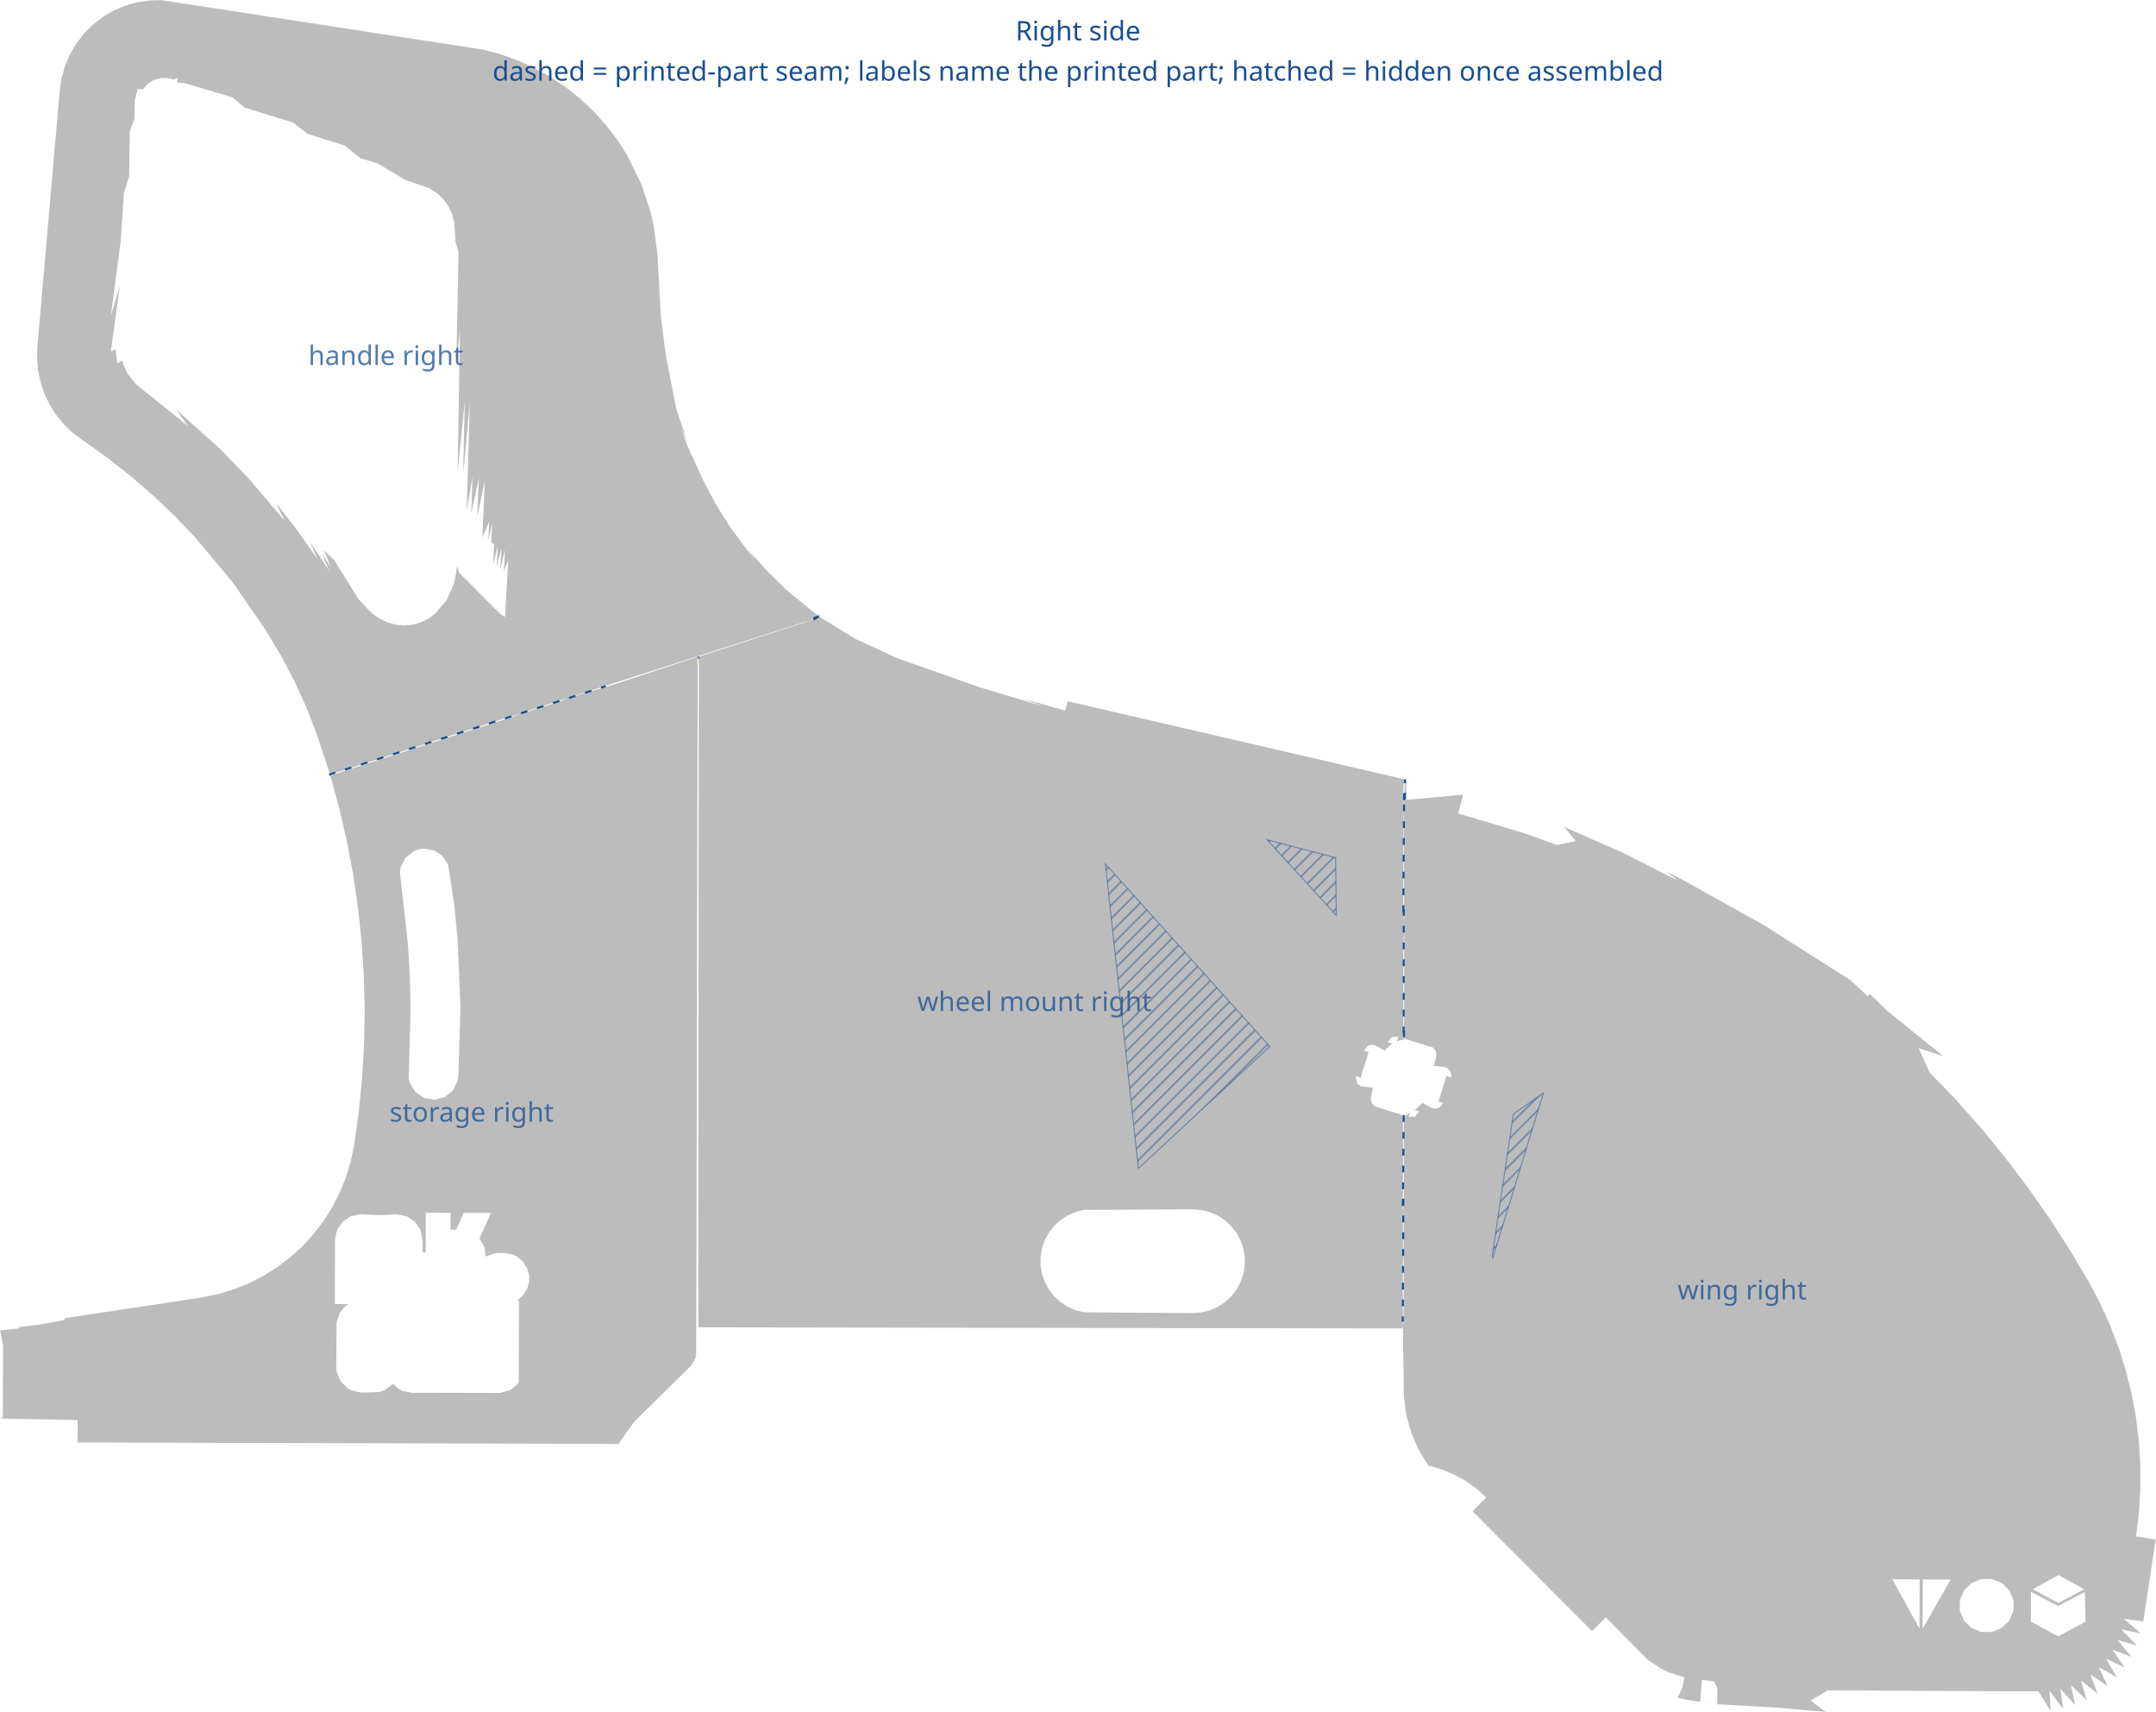
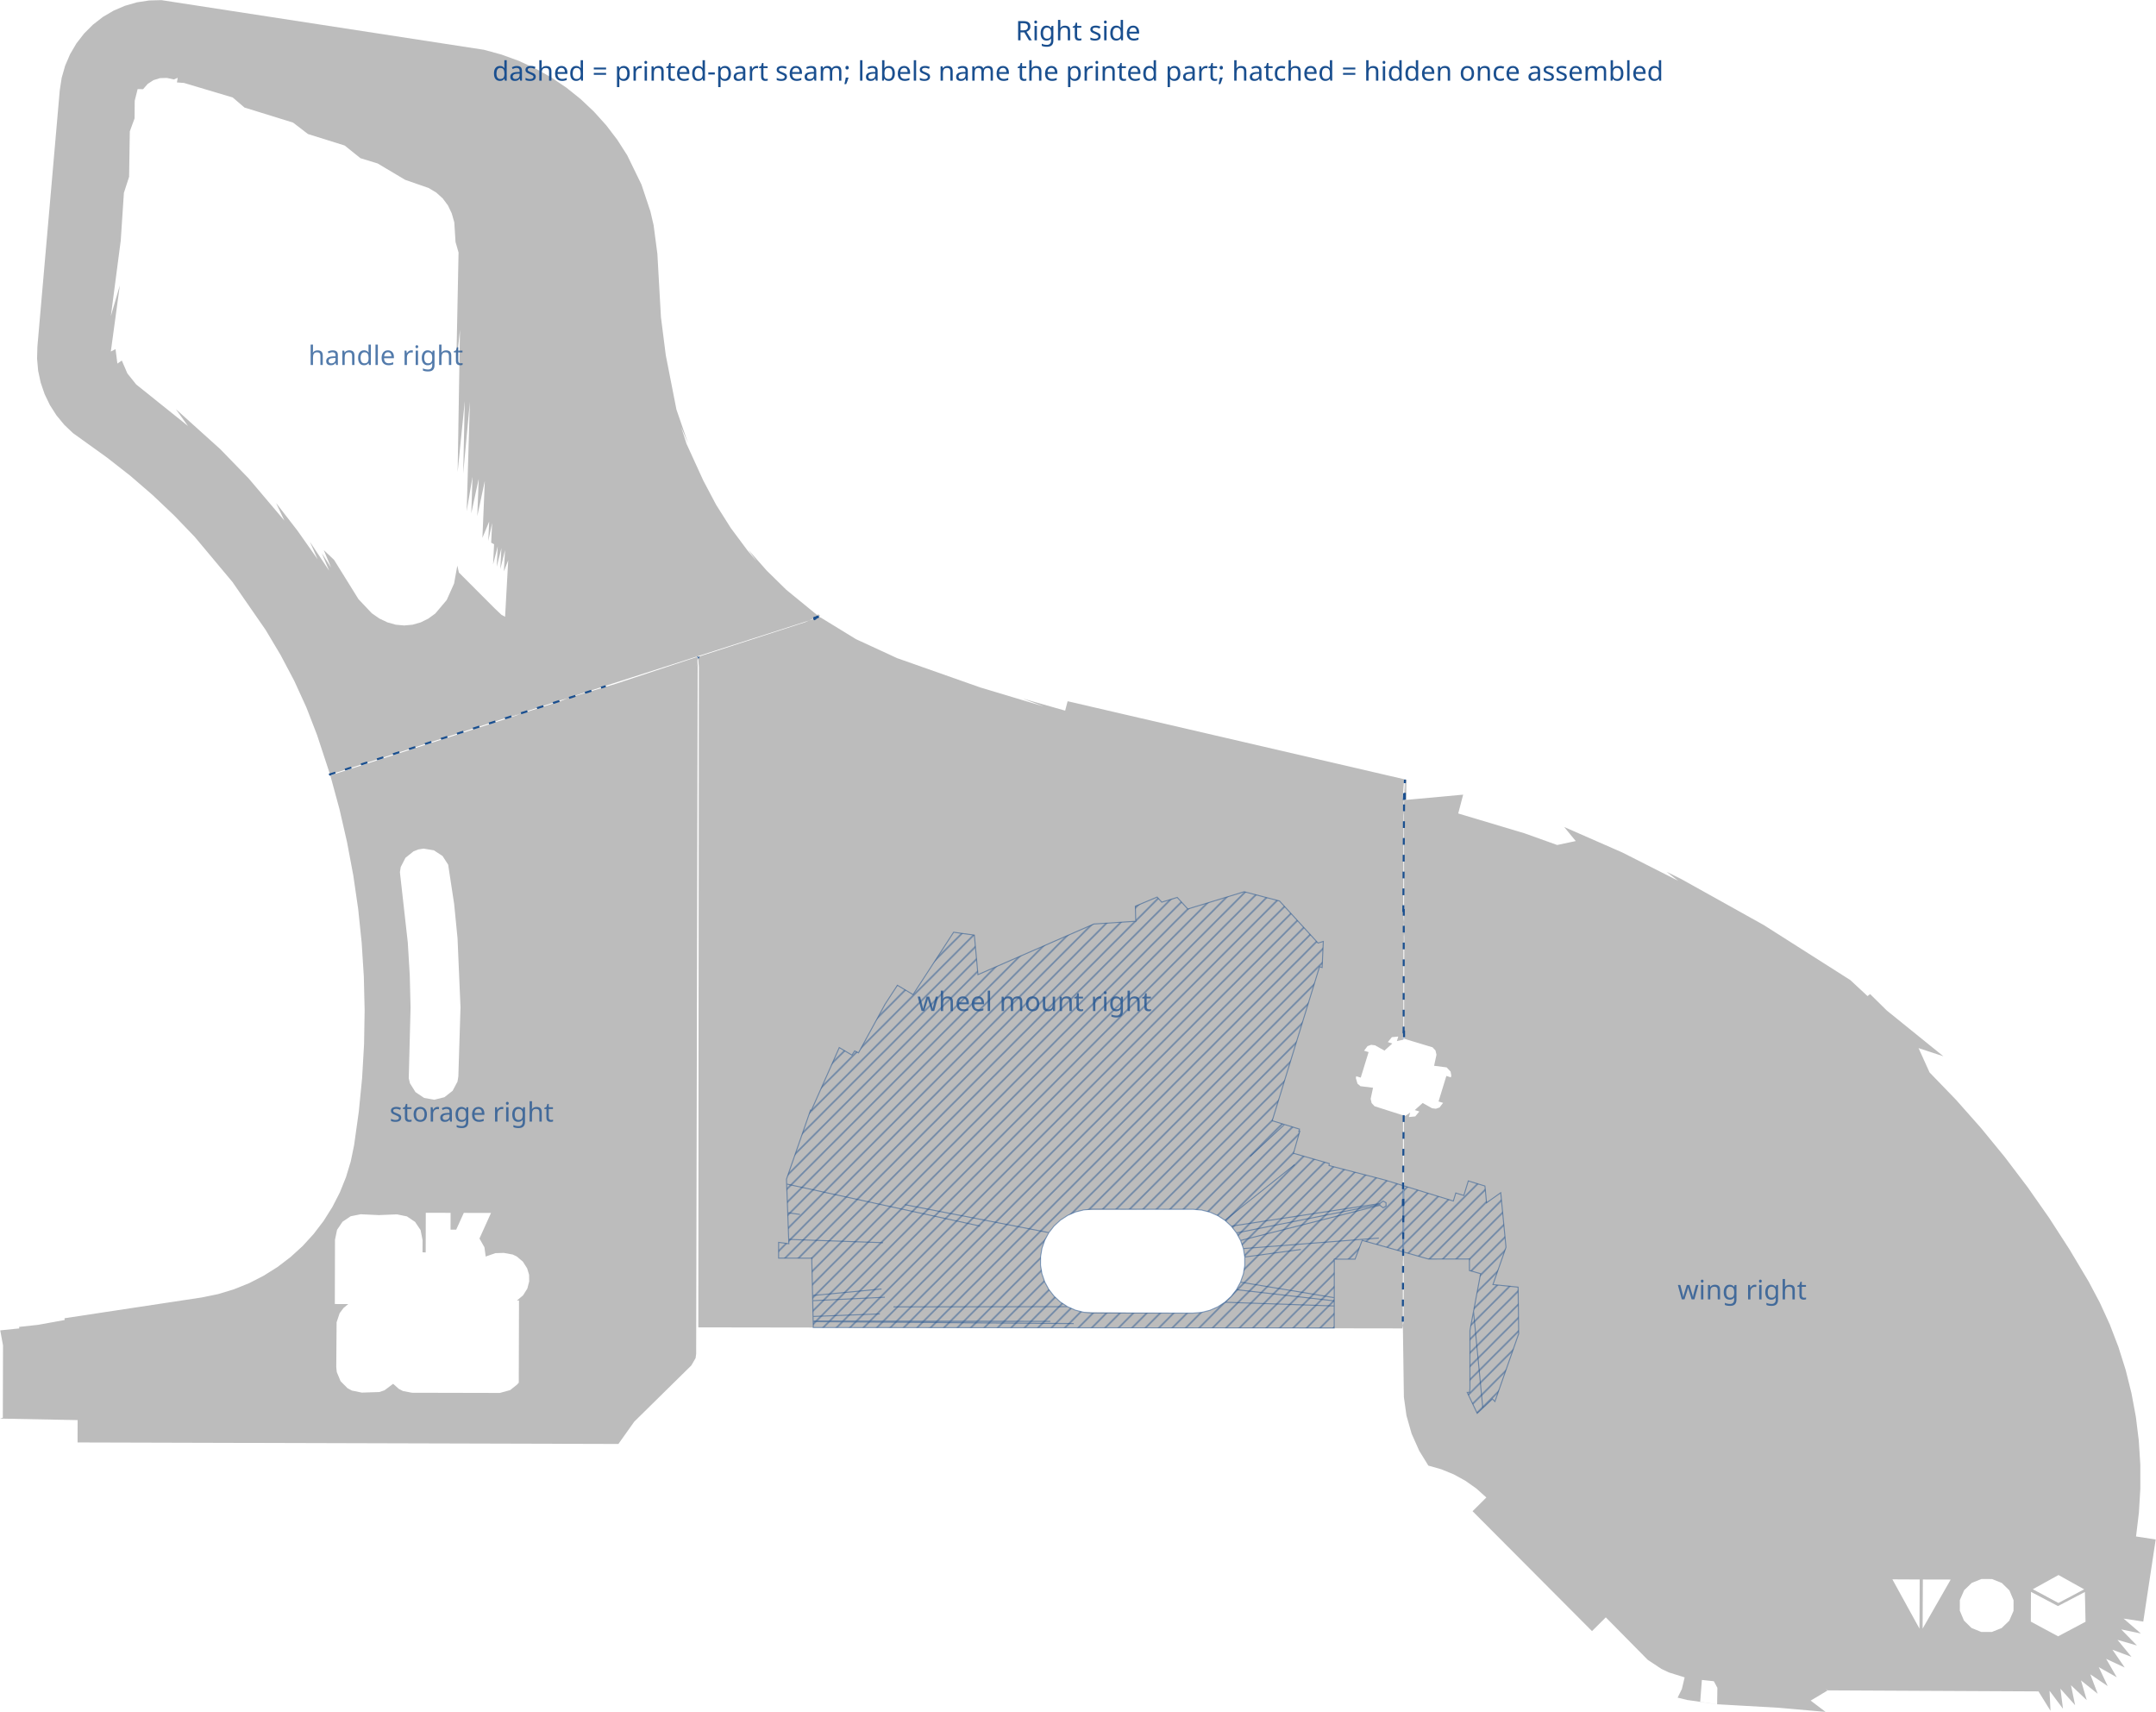
<svg xmlns="http://www.w3.org/2000/svg" width="641.6mm" height="509.4mm" viewBox="0 0 641.6 509.4" version="1.1">
  <defs>
    <pattern id="hidden" width="4" height="4" patternUnits="userSpaceOnUse">
      <path d="M-1 1 L1 -1 M0 4 L4 0 M3 5 L5 3" stroke="#1a4f8f" stroke-width="0.5" stroke-opacity="0.45" />
    </pattern>
  </defs>
  <path d="M100.05 229.9 L98.21 230.42 L101.03 240.79 L103.28 250.61 L105.14 260.52 L106.59 270.49 L107.63 280.52 L108.27 290.58 L108.51 300.65 L108.34 310.73 L107.76 320.79 L106.77 330.82 L105.37 340.81 L104.38 345.59 L102.97 350.26 L101.15 354.79 L98.92 359.14 L96.32 363.28 L93.36 367.16 L90.07 370.77 L86.46 374.06 L82.58 377.02 L78.44 379.62 L74.09 381.85 L69.56 383.67 L64.89 385.08 L60.1 386.07 L19.2 392.26 L19.24 392.79 L11.36 394.22 L5.69 394.84 L5.73 395.29 L0.07 395.87 L0.9 400.36 L0.84 421.86 L0 422.12 L23.1 422.57 L23.08 429.22 L184.03 429.67 L188.75 423.03 L205.73 406.31 L207 404.12 L207.17 402.86 L207.63 196.01 L208 195.7 L207.29 195.78 L207.7 195.47 L207.33 195.52 L183.18 203.5 L166.87 208.37 Z M124.52 252.76 L126.06 252.52 L129.11 253.02 L131.69 254.71 L133.37 257.3 L135.15 269 L136.16 279.23 L137.04 299.77 L136.4 320.32 L136.14 321.86 L134.69 324.58 L132.26 326.49 L129.26 327.24 L126.22 326.71 L123.65 324.98 L122.01 322.37 L121.64 320.86 L122.18 299.86 L121.94 290.13 L121.35 280.42 L119.01 259.54 L119.25 258 L120.66 255.25 L123.07 253.32 Z M101.36 411.01 L100.22 408.28 L100.07 406.74 L100.17 393.46 L101.08 390.75 L102.2 389.24 L103.64 388.04 L99.64 388.03 L99.69 368.92 L100.3 365.96 L101.94 363.54 L104.37 361.91 L107.34 361.32 L112.74 361.57 L118.14 361.35 L121.11 361.96 L123.53 363.6 L125.16 366.03 L125.75 369 L125.74 372.64 L126.68 372.68 L126.71 360.88 L134.09 360.9 L134.08 365.9 L135.76 365.9 L138.02 360.91 L146.12 360.93 L142.68 368.54 L144.16 371.14 L144.54 373.9 L147.42 372.89 L149.93 372.82 L152.6 373.31 L153.82 373.9 L155.61 375.43 L156.88 377.43 L157.45 379.32 L157.48 381.31 L156.93 383.43 L155.65 385.46 L153.84 386.98 L154.45 386.98 L154.38 411.44 L153.87 412.01 L151.82 413.64 L148.74 414.49 L122.58 414.43 L119.89 413.91 L118.68 413.28 L116.99 411.77 L114.43 413.7 L112.88 414.22 L107.68 414.39 L104.71 413.78 L103.42 413.08 Z M21.71 128.87 L31.84 136.15 L38.81 141.6 L45.49 147.38 L51.88 153.44 L57.97 159.78 L69.19 173.2 L79.07 187.47 L83.5 194.9 L87.56 202.58 L91.18 210.51 L94.34 218.67 L98.31 230.74 L153.59 212.94 L156.09 211.91 L153.4 212.69 L150.87 213.64 L156.24 212.02 L166.94 208.59 L169.48 207.51 L242.13 184.2 L243.69 183.48 L243.27 183.29 L242.72 183.78 L244.03 183.12 L243.48 182.82 L243.17 183.01 L234.01 175.52 L228.18 169.8 L222.67 163.56 L225.12 166.96 L222.43 163.77 L217.49 157.14 L213.11 150.21 L209.32 143.05 L204.29 132.04 L202.69 127.07 L204.75 131.88 L201.3 121.86 L198.13 105.71 L196.69 94.39 L195.63 75.55 L194.51 67.02 L193.55 62.9 L190.89 54.91 L186.66 46.22 L183.72 41.62 L180.41 37.28 L176.76 33.23 L172.8 29.49 L168.55 26.08 L164.03 23.03 L159.3 20.37 L154.36 18.1 L149.27 16.25 L144.06 14.82 L48.03 0.04 L44.37 0.14 L40.73 0.7 L37.18 1.72 L33.78 3.18 L30.59 5.06 L27.66 7.34 L25.03 9.97 L22.75 12.91 L20.86 16.12 L19.39 19.54 L18.36 23.13 L17.79 26.81 L11.13 103.12 L11.03 106.72 L11.35 110.32 L12.11 113.86 L13.28 117.28 L14.85 120.54 L16.8 123.59 L19.1 126.38 Z M110.64 182.48 L106.68 178.29 L99.42 166.6 L96.35 163.69 L98.54 168.9 L95.76 164.6 L97.94 169.81 L92.22 161.21 L94.51 166.4 L88.53 157.91 L82.17 149.69 L84.63 154.91 L73.97 142.33 L65.55 133.65 L52.32 121.73 L55.94 126.76 L40.53 114.4 L37.91 111.13 L36.25 107.28 L34.93 108.18 L34.38 103.88 L32.98 104.61 L35.66 84.92 L32.99 94.06 L35.93 71.61 L36.87 57.39 L38.42 52.6 L38.63 39.09 L40.05 35.22 L40.09 29.98 L40.96 26.51 L42.58 26.54 L43.94 24.98 L45.65 23.86 L47.59 23.25 L49.66 23.19 L51.74 23.64 L52.89 23.15 L52.65 24.53 L54.75 24.68 L69.26 29.01 L72.75 32 L87.21 36.48 L91.64 39.88 L102.57 43.3 L107.26 47.07 L112.38 48.64 L120.59 53.52 L127.58 55.95 L129.84 57.31 L131.75 59.04 L133.3 61.12 L134.44 63.51 L135.19 66.15 L135.56 72.01 L136.46 75.13 L135.79 108.47 L136.88 98.12 L136.19 140.46 L138.31 119.37 L137.84 140.94 L139.83 119.61 L138.88 152.13 L140.61 141.86 L140.25 152.74 L142.46 142.47 L142.04 153.56 L144.28 143.08 L143.56 160.05 L145.57 155.2 L145.3 161 L146.45 155.61 L146.17 161.48 L147.03 161.95 L146.74 167.96 L148.12 162.53 L147.82 168.66 L149.21 163.1 L148.89 169.34 L150.29 163.67 L149.96 170.02 L151.24 166.69 L150.31 183.52 L149.24 182.95 L147.27 181.09 L136.56 170.36 L136.09 168.31 L135.13 173.64 L132.93 178.55 L129.54 182.56 L127.46 184.08 L125.19 185.2 L122.78 185.89 L120.29 186.12 L117.77 185.89 L115.29 185.19 L112.89 184.04 Z M635.66 457.2 L636.51 450.11 L636.94 442.97 L636.93 435.82 L636.48 428.69 L635.61 421.6 L634.3 414.57 L632.57 407.63 L630.42 400.82 L627.86 394.14 L624.89 387.64 L621.54 381.32 L615.83 371.74 L609.77 362.36 L603.36 353.21 L596.6 344.3 L589.5 335.63 L582.05 327.22 L574.22 319.12 L570.94 311.88 L578.33 314.31 L561.52 300.72 L556.52 295.8 L555.76 296.4 L550.61 291.62 L524.86 275.25 L500.18 261.5 L495.95 259.41 L499.4 262.09 L482.77 253.66 L465.49 246.09 L468.92 250.27 L463.4 251.44 L453.7 247.97 L433.95 242.06 L435.42 236.46 L418.46 238.02 L418.54 232.03 L418.15 231.93 L417.97 237.9 L418.1 231.98 L417.65 239.63 L417.94 240.01 L417.68 242.64 L417.59 273.26 L417.8 276.11 L417.89 273.33 L417.75 270.48 L417.64 276.04 L417.63 308.97 L417.99 309.06 L417.82 306.66 L417.84 309.09 L426.31 311.64 L427.19 312.59 L427.48 313.85 L426.77 317.14 L430.51 317.62 L431.68 318.87 L431.88 320.01 L431.77 320.58 L430.42 320.16 L428.09 327.76 L429.44 328.17 L428.4 329.54 L427.31 329.92 L426.17 329.78 L423.37 328.21 L421.02 330.32 L422.38 330.74 L421.16 332.21 L419.25 332.39 L419.67 331.04 L418.19 332.07 L417.72 331.86 L417.66 334.2 L417.74 331.77 L417.53 331.74 L417.47 359.53 L417.68 362.32 L417.77 359.51 L417.63 356.71 L417.51 362.34 L417.46 393.3 L417.78 415.72 L418.55 421.25 L420.08 426.61 L422.35 431.71 L425.06 436.11 L428.9 437.2 L432.6 438.71 L436.09 440.63 L439.35 442.93 L442.32 445.6 L438.22 449.68 L473.76 485.36 L477.87 481.27 L490.36 493.92 L494.43 496.61 L496.65 497.66 L501.33 499.13 L500.5 502.6 L499.24 505.16 L502.07 505.85 L511 507.13 L529.33 508.17 L543.27 509.4 L538.83 506.04 L543.81 503.06 L543.36 502.48 L543.86 502.99 L606.63 503.3 L610.21 509.08 L609.92 503.11 L613.92 508.47 L613.16 502.5 L617.53 507.4 L616.3 501.46 L620.99 505.9 L619.28 500.03 L624.24 504 L622.05 498.22 L627.23 501.72 L624.56 496.07 L629.92 499.1 L626.76 493.61 L632.29 496.19 L628.63 490.89 L634.3 493.02 L630.14 487.96 L635.92 489.64 L631.25 484.85 L637.1 486.07 L631.95 481.63 L637.81 482.52 L641.51 458.09 Z M511 507.13 L505.96 506.45 L506.46 499.89 L510.02 500.28 L511.07 502.23 Z M620.44 473.72 L620.63 482.58 L612.47 486.91 L604.35 482.54 L604.39 473.68 L612.43 477.91 Z M612.59 468.67 L620.22 472.93 L612.57 476.98 L604.94 472.9 Z M595.73 471.05 L597.98 473.25 L599.21 476.17 L599.2 479.35 L597.93 482.27 L595.66 484.45 L592.74 485.62 L589.6 485.61 L586.69 484.42 L584.45 482.22 L583.22 479.29 L583.23 476.12 L584.5 473.21 L586.76 471.02 L589.68 469.85 L592.82 469.87 Z M572.22 470 L580.51 470.02 L572.15 484.62 Z M563.15 469.96 L571.28 470 L571.21 484.62 Z M417.14 331.76 L409.06 329.18 L408.18 328.24 L407.89 326.98 L408.6 323.68 L404.85 323.21 L403.97 322.46 L403.49 320.82 L403.59 320.25 L404.94 320.66 L407.28 313.07 L405.93 312.65 L406.96 311.29 L408.05 310.9 L409.2 311.05 L412 312.62 L414.34 310.51 L412.99 310.09 L414.21 308.62 L416.11 308.44 L415.69 309.79 L417.64 309.36 L417.18 308.76 L417.63 308.97 L417.7 306.66 L417.63 309.06 L417.84 309.09 L417.9 278.83 L417.69 275.98 L417.6 278.77 L417.74 281.61 L417.85 276.04 L417.81 239.21 L418.3 231.99 L417.78 237.89 L417.41 237.75 L417.85 231.87 L317.71 208.66 L316.98 211.46 L304.37 207.88 L310.54 210.21 L291.71 204.56 L266.97 195.84 L254.72 190.19 L244.22 183.75 L243.4 183.63 L244.23 183.49 L243.65 183.36 L239.59 185.16 L207.7 195.47 L207.25 198.46 L207.76 195.73 L207.97 198.45 L207.81 394.98 L417.31 395.29 L417.69 393.3 L417.76 373.6 L417.55 370.81 L417.46 373.63 L417.59 376.41 L417.71 370.79 L417.78 334.2 L417.72 331.86 Z M366.41 364.86 L367.97 366.87 L369.18 369.12 L370.01 371.53 L370.42 374.04 L370.42 376.59 L370 379.11 L369.16 381.52 L367.95 383.76 L366.38 385.77 L364.5 387.5 L362.36 388.89 L360.02 389.91 L357.55 390.53 L355.01 390.74 L322.48 390.48 L320.01 389.85 L317.68 388.82 L315.54 387.42 L313.67 385.69 L312.11 383.68 L310.89 381.43 L310.07 379.02 L309.65 376.5 L309.66 373.95 L310.08 371.44 L310.91 369.03 L312.13 366.79 L313.7 364.78 L315.58 363.05 L317.72 361.66 L320.05 360.64 L322.53 360.02 L355.06 359.85 L357.6 360.07 L360.07 360.7 L362.4 361.73 L364.54 363.13 Z" fill="#bcbcbc" fill-rule="evenodd" />
-   <path d="M459.29 325.26 L450.37 331.49 L444.07 373.66 L444.25 374.28 Z M397.46 255.22 L377.06 249.88 L397.67 272.38 Z M377.88 311.4 L328.96 257.07 L338.77 347.68 Z" fill="url(#hidden)" fill-rule="evenodd" stroke="#1a4f8f" stroke-width="0.3" stroke-opacity="0.5" />
+   <path d="M444.12 416.29 L444.87 417.04 L451.94 396.89 L451.77 383.01 L444.28 382.24 L448.17 371.15 L446.6 354.91 L442.38 357.9 L441.9 352.92 L436.95 351.4 L435.62 355.73 L433.23 355 L432.5 357.38 L417.52 352.78 L417.49 372.5 L425.11 374.64 L437.28 374.63 L437.29 378.07 L440.61 379 L438.5 390.24 L441.27 418.99 Z M441.27 418.99 L438.5 390.24 L437.44 395.87 L437.44 413.11 L437.33 414.29 L436.63 414.33 L439.6 420.57 Z M397.04 395.16 L397.05 388.61 L364.5 387.5 L362.36 388.89 L360.02 389.91 L357.55 390.53 L355.01 390.74 L325.02 390.7 L322.48 390.48 L320.01 389.85 L317.68 388.82 L265.88 388.88 L317.68 388.82 L315.54 387.42 L313.67 385.69 L312.11 383.68 L310.89 381.43 L310.07 379.02 L309.65 376.5 L309.66 373.95 L310.08 371.44 L310.91 369.03 L312.13 366.79 L269.32 358.47 L312.13 366.79 L313.7 364.78 L315.58 363.05 L317.72 361.66 L320.05 360.64 L322.53 360.02 L325.07 359.81 L355.06 359.85 L357.6 360.07 L360.07 360.7 L362.4 361.73 L364.54 363.13 L385.27 346.55 L364.54 363.13 L366.41 364.86 L410.64 358.13 L411.61 357.39 L412.47 357.89 L412.47 358.89 L411.6 359.39 L410.64 358.65 L369.18 369.12 L370.01 371.53 L410.32 368.4 L370.01 371.53 L370.42 374.04 L387.12 371.8 L370.42 374.04 L370.42 376.59 L370 379.11 L369.16 381.52 L397.06 386.14 L397.07 374.69 L403.25 374.68 L405.37 369.09 L417.68 372.55 L417.75 352.85 L411.97 351.08 L395.51 346.83 L395.57 346.23 L384.92 343.17 L386.8 336.6 L386.51 336.67 L386.72 335.99 L382.26 334.61 L372.01 344.12 L382.26 334.61 L378.6 333.49 L392.68 287.66 L393.45 287.9 L393.8 280.14 L392.23 280.62 L380.77 268.1 L370.26 265.35 L353.48 270.48 L350.33 267.04 L345.72 268.45 L344.35 266.94 L337.87 269.65 L337.98 274.13 L325.53 274.95 L291.03 290.02 L289.95 278.25 L283.79 277.4 L271.71 295.95 L267.06 293.18 L263.39 298.8 L255.48 313.28 L254.34 312.71 L253.53 313.96 L249.76 311.72 L241.46 330.39 L241.22 330.3 L234.05 350.88 L234.1 352.33 L291.66 364.84 L234.1 352.33 L234.42 360.86 L238.06 361.37 L234.42 360.86 L234.71 368.8 L262.78 369.78 L234.71 368.8 L234.75 370.09 L231.71 369.68 L231.7 374.37 L241.57 374.39 L241.82 385.5 L262.33 383.55 L241.82 385.5 L241.85 387.04 L263.33 386.01 L241.85 387.04 L241.95 391.73 L261.84 390.97 L241.95 391.73 L241.98 393.08 L312.56 393.19 L241.99 393.28 L319.53 393.85 L241.99 393.28 L242.03 395.04 Z M410.61 358.39 L410.64 358.13 L366.41 364.86 L367.97 366.87 Z M410.64 358.65 L410.61 358.39 L367.97 366.87 L369.18 369.12 Z M397.06 386.14 L369.16 381.52 L367.95 383.76 L397.05 387.09 Z M397.05 387.09 L367.95 383.76 L366.38 385.77 L364.5 387.5 L397.05 388.61 Z" fill="url(#hidden)" fill-rule="evenodd" stroke="#1a4f8f" stroke-width="0.3" stroke-opacity="0.5" />
  <polyline points="98.31,230.74 98.21,230.42 180.26,204.18" fill="none" stroke="#1a4f8f" stroke-width="0.6" stroke-dasharray="2 3" />
  <polyline points="207.62,195.62 207.7,195.47" fill="none" stroke="#1a4f8f" stroke-width="0.6" stroke-dasharray="2 3" />
  <polyline points="207.82,195.6 208,195.7" fill="none" stroke="#1a4f8f" stroke-width="0.6" stroke-dasharray="2 3" />
  <polyline points="207.91,195.7 207.86,195.79" fill="none" stroke="#1a4f8f" stroke-width="0.6" stroke-dasharray="2 3" />
  <polyline points="242.1,184.11 243.38,183.57" fill="none" stroke="#1a4f8f" stroke-width="0.6" stroke-dasharray="2 3" />
  <polyline points="242.79,184.01 242.16,184.33" fill="none" stroke="#1a4f8f" stroke-width="0.6" stroke-dasharray="2 3" />
  <polyline points="242.13,184.2 243.67,183.42" fill="none" stroke="#1a4f8f" stroke-width="0.6" stroke-dasharray="2 3" />
  <polyline points="243.34,183.49 242.07,183.98" fill="none" stroke="#1a4f8f" stroke-width="0.6" stroke-dasharray="2 3" />
  <polyline points="417.72,331.86 417.47,359.53" fill="none" stroke="#1a4f8f" stroke-width="0.6" stroke-dasharray="2 3" />
  <polyline points="417.63,356.71 417.46,393.3" fill="none" stroke="#1a4f8f" stroke-width="0.6" stroke-dasharray="2 3" />
  <polyline points="418.07,237.92 418.1,231.98 417.65,239.63" fill="none" stroke="#1a4f8f" stroke-width="0.6" stroke-dasharray="2 3" />
  <polyline points="417.83,239.37 417.59,273.26" fill="none" stroke="#1a4f8f" stroke-width="0.6" stroke-dasharray="2 3" />
  <polyline points="417.75,270.48 417.7,309.07" fill="none" stroke="#1a4f8f" stroke-width="0.6" stroke-dasharray="2 3" />
  <polyline points="417.63,309.06 417.63,308.97" fill="none" stroke="#1a4f8f" stroke-width="0.6" stroke-dasharray="2 3" />
  <polyline points="417.82,306.66 417.84,309.09" fill="none" stroke="#1a4f8f" stroke-width="0.6" stroke-dasharray="2 3" />
  <text x="140.34" y="333.75" text-anchor="middle" font-family="sans-serif" font-size="8" fill="#1a4f8f" opacity="0.75">storage right</text>
  <text x="114.79" y="108.61" text-anchor="middle" font-family="sans-serif" font-size="8" fill="#1a4f8f" opacity="0.75">handle right</text>
  <text x="518.43" y="386.66" text-anchor="middle" font-family="sans-serif" font-size="8" fill="#1a4f8f" opacity="0.75">wing right</text>
  <text x="307.84" y="300.85" text-anchor="middle" font-family="sans-serif" font-size="8" fill="#1a4f8f" opacity="0.75">wheel mount right</text>
  <text x="320.8" y="12" text-anchor="middle" font-family="sans-serif" font-size="8" fill="#1a4f8f">Right side</text>
  <text x="320.8" y="24" text-anchor="middle" font-family="sans-serif" font-size="8" fill="#1a4f8f">dashed = printed-part seam; labels name the printed part; hatched = hidden once assembled</text>
</svg>
